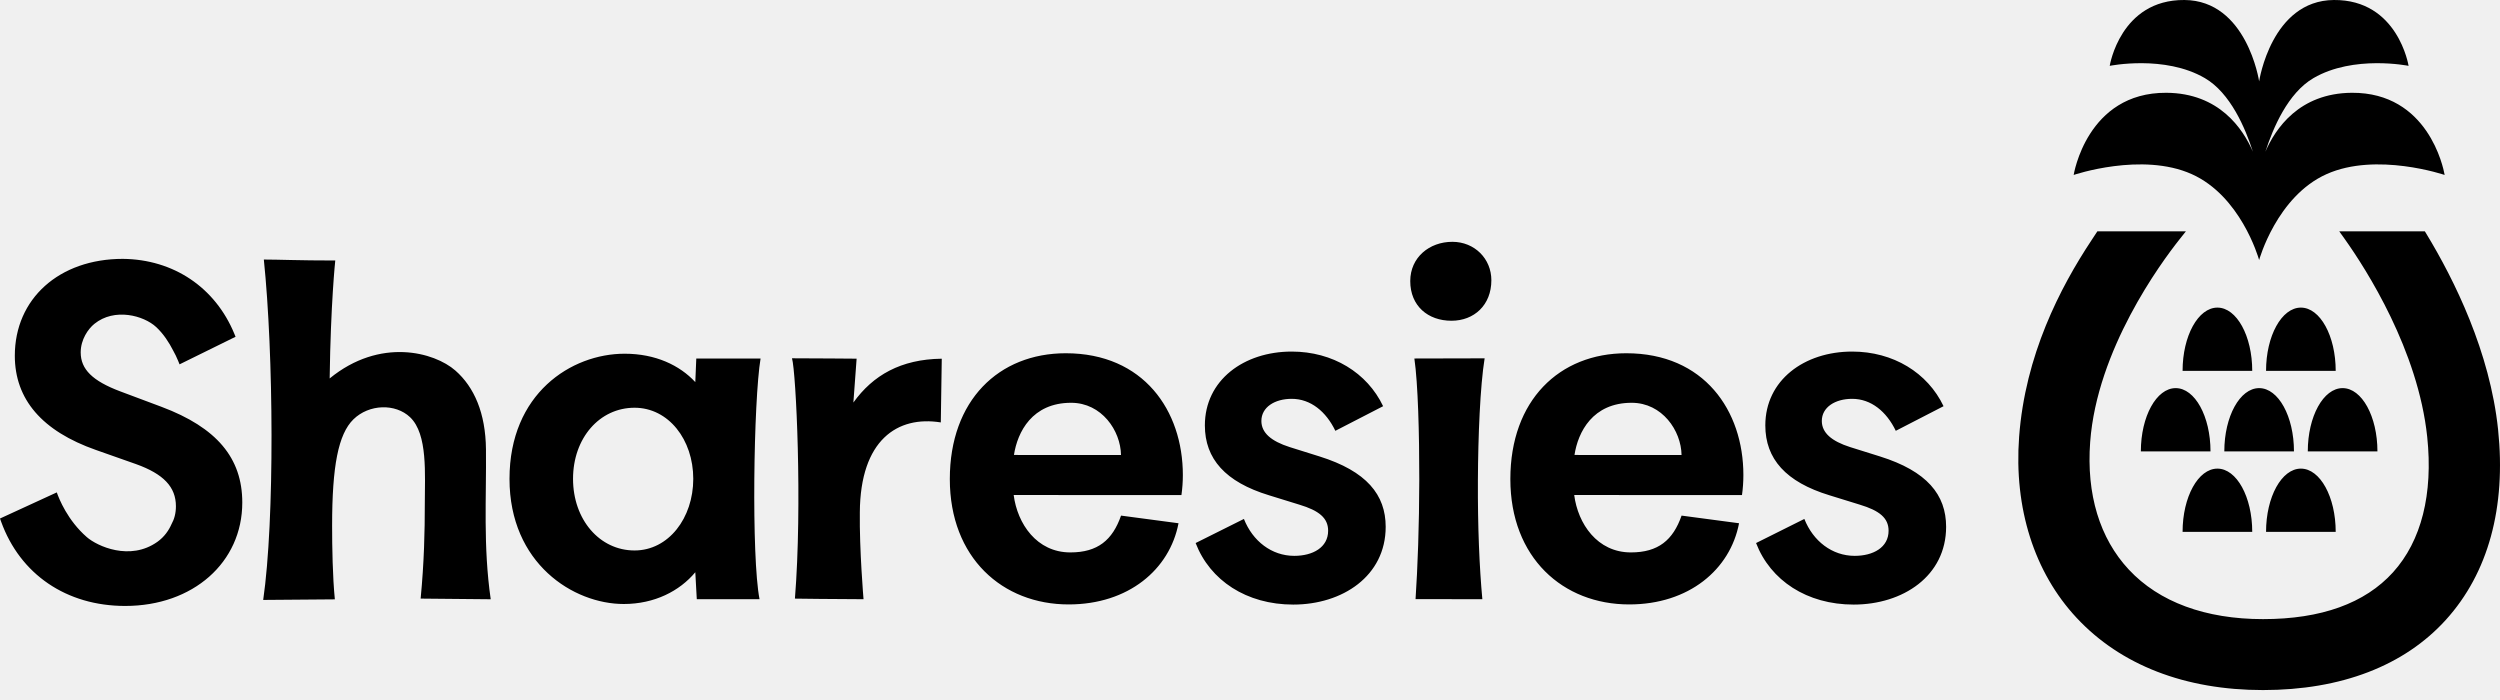
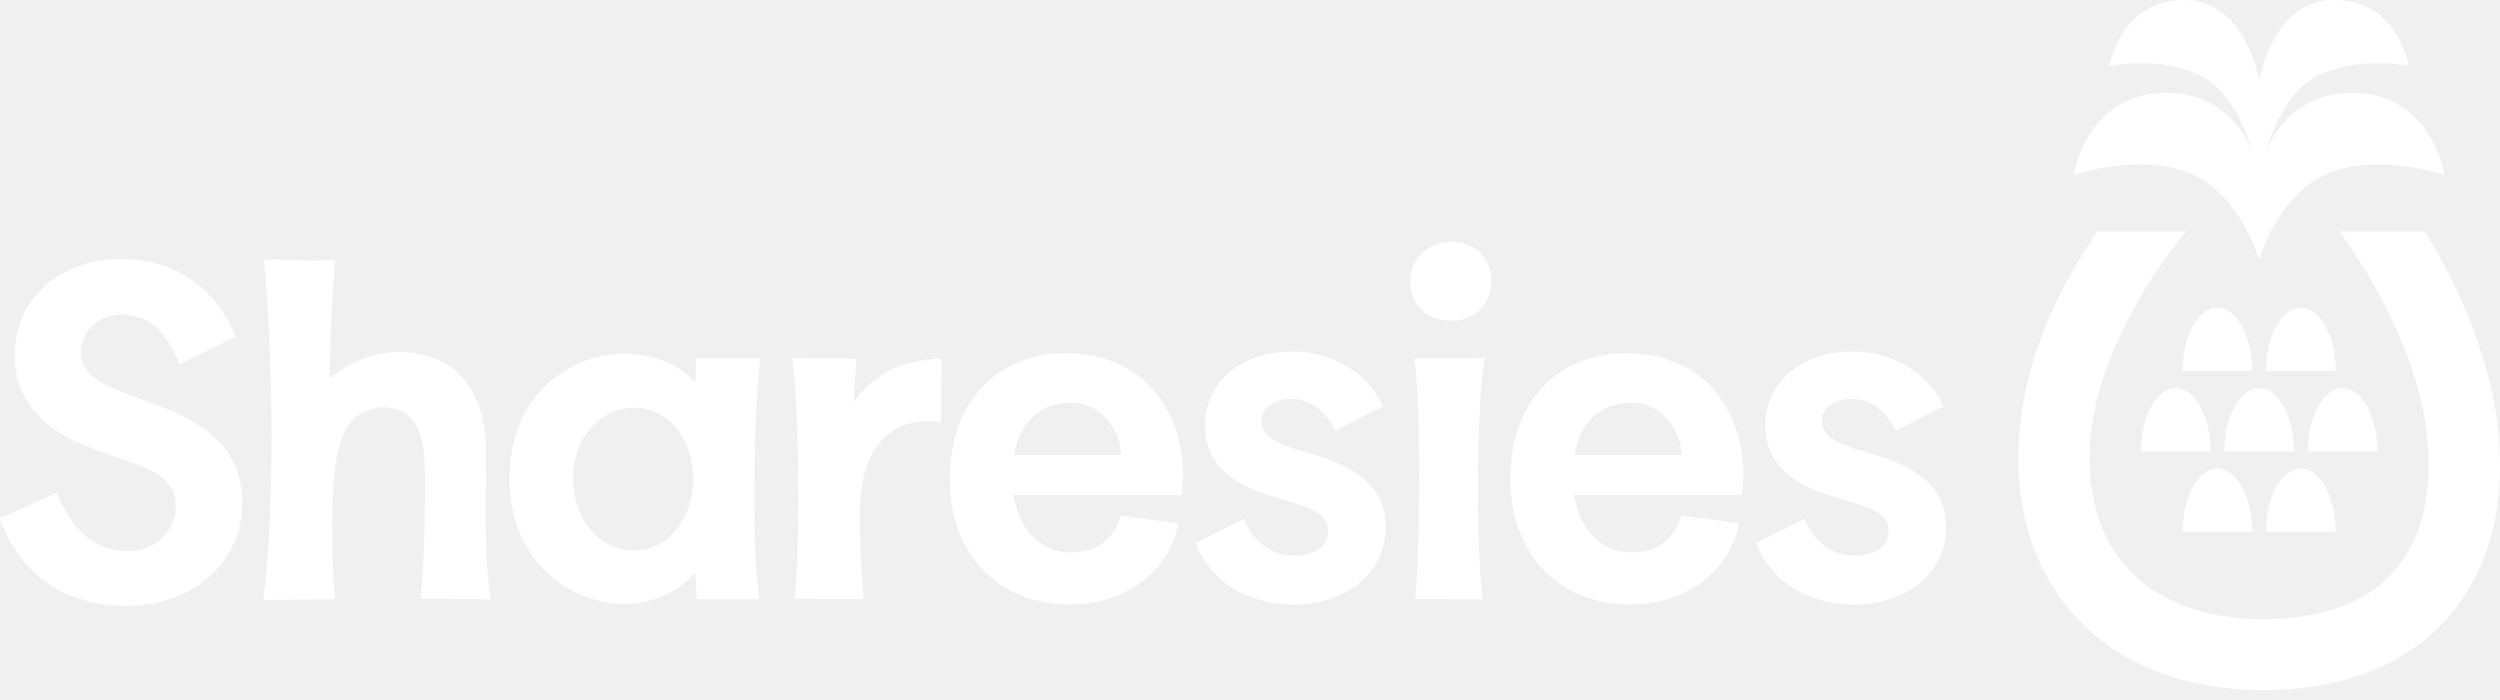
<svg xmlns="http://www.w3.org/2000/svg" height="42" viewBox="0 0 150 42" width="150">
-   <path d="M131.153 13.881L130.776 14.355C129.621 15.81 125.82 20.989 125.41 26.523C125.178 29.655 125.98 32.301 127.73 34.176C129.543 36.12 132.328 37.147 135.781 37.147C139.27 37.147 141.893 36.202 143.582 34.338C145.284 32.456 145.993 29.647 145.633 26.214C145.088 21.021 141.991 16.181 140.685 14.342L140.356 13.881H145.492L145.578 14.022C147.272 16.812 149.396 21.117 149.885 25.771C150.375 30.438 149.294 34.384 146.757 37.185C144.261 39.945 140.466 41.404 135.781 41.404C131.109 41.404 127.242 39.907 124.598 37.071C122.055 34.348 120.83 30.49 121.147 26.21C121.509 21.321 123.597 17.27 125.498 14.403L125.841 13.881H131.153ZM7.367 15.532C10.409 15.561 12.91 17.241 14.06 20.026L14.134 20.206L10.773 21.861L10.686 21.646C10.598 21.43 10.499 21.228 10.392 21.037C10.142 20.546 9.81 20.033 9.377 19.629C8.621 18.924 6.867 18.456 5.663 19.431C5.291 19.732 4.842 20.367 4.842 21.146C4.842 22.157 5.551 22.856 7.214 23.482L9.695 24.411C12.998 25.652 14.537 27.476 14.537 30.151C14.537 33.747 11.582 36.357 7.511 36.357C3.991 36.357 1.207 34.464 0.065 31.292L0 31.111L3.407 29.544C3.542 29.931 4.058 31.225 5.208 32.226C5.83 32.769 7.798 33.678 9.443 32.51C9.868 32.208 10.134 31.809 10.288 31.455C10.458 31.152 10.555 30.795 10.555 30.376C10.555 29.219 9.816 28.439 8.158 27.845L5.764 27.001C2.529 25.868 0.889 23.964 0.889 21.343C0.889 17.921 3.553 15.532 7.367 15.532ZM111.128 21.094C113.592 21.094 115.658 22.363 116.613 24.372L113.747 25.849C113.192 24.696 112.268 23.93 111.128 23.93C110.111 23.93 109.309 24.431 109.309 25.258C109.309 25.967 109.894 26.469 111.004 26.824L112.792 27.384C115.626 28.271 116.767 29.689 116.767 31.608C116.767 34.561 114.178 36.275 111.22 36.275C108.415 36.275 106.227 34.827 105.364 32.582L108.261 31.136C108.785 32.465 109.926 33.351 111.281 33.351C112.39 33.351 113.315 32.849 113.315 31.844C113.315 31.076 112.76 30.633 111.589 30.28L109.771 29.718C107.151 28.92 105.919 27.532 105.919 25.524C105.919 22.807 108.261 21.094 111.128 21.094ZM77.502 21.094C79.966 21.094 82.032 22.363 82.987 24.372L80.121 25.849C79.566 24.696 78.642 23.93 77.502 23.93C76.484 23.93 75.683 24.431 75.683 25.258C75.683 25.967 76.268 26.469 77.378 26.824L79.164 27.384C82 28.271 83.141 29.689 83.141 31.608C83.141 34.561 80.552 36.275 77.594 36.275C74.789 36.275 72.601 34.827 71.738 32.582L74.635 31.136C75.159 32.465 76.299 33.351 77.655 33.351C78.764 33.351 79.688 32.849 79.688 31.844C79.688 31.076 79.134 30.633 77.963 30.28L76.145 29.718C73.525 28.92 72.292 27.532 72.292 25.524C72.292 22.807 74.635 21.094 77.502 21.094ZM97.578 21.195C102.249 21.195 104.603 24.639 104.603 28.501C104.603 28.903 104.576 29.304 104.519 29.705L94.453 29.701C94.674 31.422 95.834 33.145 97.854 33.145C99.498 33.145 100.383 32.404 100.895 30.936L104.343 31.395C103.812 34.172 101.336 36.266 97.751 36.266C93.783 36.266 90.621 33.468 90.621 28.744C90.621 24.021 93.559 21.195 97.578 21.195ZM63.946 21.195C68.616 21.195 70.971 24.639 70.971 28.501C70.971 28.903 70.943 29.304 70.886 29.705L60.821 29.701C61.042 31.422 62.202 33.145 64.221 33.145C65.865 33.145 66.751 32.404 67.263 30.936L70.711 31.395C70.18 34.172 67.703 36.266 64.119 36.266C60.151 36.266 56.989 33.468 56.989 28.744C56.989 24.021 59.927 21.195 63.946 21.195ZM37.48 21.223C39.33 21.223 40.78 21.915 41.718 22.926L41.777 21.511H45.634C45.213 24.043 45.077 33.426 45.572 35.951H41.807L41.718 34.334C40.78 35.46 39.273 36.24 37.424 36.24C34.408 36.24 30.57 33.813 30.57 28.731C30.57 23.62 34.267 21.223 37.48 21.223ZM15.83 15.572C16.73 15.572 17.892 15.63 20.116 15.63C20.116 15.63 19.84 18.218 19.78 22.706C22.804 20.232 26.065 21.127 27.325 22.235C28.453 23.227 29.136 24.784 29.158 26.96C29.189 29.859 28.983 32.751 29.443 35.956L25.238 35.916C25.45 33.731 25.488 31.826 25.488 30.282C25.488 28.456 25.676 26.052 24.606 25.034C23.724 24.195 22.142 24.243 21.204 25.162C20.296 26.052 19.927 27.969 19.927 31.535C19.927 32.817 19.956 34.613 20.091 35.961C20.091 35.961 16.32 35.996 15.792 35.996C16.487 31.186 16.416 21.223 15.83 15.572ZM51.397 21.52C51.309 22.773 51.203 24.152 51.203 24.152C52.373 22.52 54.047 21.552 56.506 21.522L56.448 25.345C53.85 24.928 51.618 26.396 51.59 30.738C51.56 32.982 51.812 35.953 51.812 35.953C50.325 35.953 47.695 35.917 47.695 35.917C48.147 30.284 47.761 22.317 47.52 21.497C48.652 21.497 51.397 21.52 51.397 21.52ZM89.078 21.5C88.808 23.161 88.687 26.168 88.674 28.821C88.66 31.602 88.764 34.037 88.941 35.952L87.844 35.951C86.772 35.95 85.783 35.947 84.933 35.947C85.059 34.056 85.152 31.567 85.157 28.771C85.16 26.04 85.08 22.994 84.862 21.51L84.952 21.51C85.381 21.508 87.275 21.5 89.078 21.5ZM38.072 24.464C35.978 24.464 34.382 26.279 34.382 28.73C34.382 31.18 35.978 33.028 38.072 33.028C40.109 33.028 41.596 31.086 41.596 28.73C41.596 26.375 40.109 24.464 38.072 24.464ZM133.045 28.117C134.199 28.117 135.134 29.816 135.134 31.913H130.955C130.955 29.816 131.891 28.117 133.045 28.117ZM138.053 28.117C139.207 28.117 140.142 29.816 140.142 31.913H135.963C135.963 29.816 136.899 28.117 138.053 28.117ZM64.266 24.167C61.927 24.167 61.047 25.923 60.837 27.298L67.26 27.301C67.238 25.841 66.103 24.167 64.266 24.167ZM97.898 24.167C95.56 24.167 94.679 25.923 94.469 27.298L100.893 27.301C100.871 25.841 99.735 24.167 97.898 24.167ZM140.557 23.287C141.711 23.287 142.646 24.986 142.646 27.083H138.467C138.467 24.986 139.403 23.287 140.557 23.287ZM135.549 23.287C136.703 23.287 137.638 24.986 137.638 27.083H133.459C133.459 24.986 134.395 23.287 135.549 23.287ZM130.541 23.287C131.695 23.287 132.63 24.986 132.63 27.083H128.451C128.451 24.986 129.387 23.287 130.541 23.287ZM138.053 18.456C139.207 18.456 140.142 20.156 140.142 22.252H135.963C135.963 20.156 136.899 18.456 138.053 18.456ZM133.045 18.456C134.199 18.456 135.134 20.156 135.134 22.252H130.955C130.955 20.156 131.891 18.456 133.045 18.456ZM87.142 14.509C88.472 14.509 89.482 15.522 89.482 16.814C89.482 18.307 88.445 19.245 87.089 19.245C85.68 19.245 84.615 18.359 84.615 16.864C84.615 15.446 85.76 14.509 87.142 14.509ZM140.032 2.48828e-05C143.882 -0.028 144.515 3.951 144.515 3.951C144.515 3.951 141.216 3.28 138.805 4.688C137.276 5.58 136.379 7.681 135.924 9.101C136.517 7.727 137.947 5.586 141.113 5.567C145.681 5.542 146.601 10.066 146.673 10.468L146.678 10.497C146.678 10.497 142.584 9.105 139.591 10.449C136.6 11.79 135.551 15.593 135.548 15.601C135.483 15.372 134.409 11.751 131.507 10.449C128.514 9.105 124.42 10.497 124.42 10.497C124.42 10.497 125.205 5.54 129.983 5.567C133.15 5.586 134.58 7.727 135.173 9.101C134.719 7.681 133.822 5.58 132.293 4.688C129.881 3.28 126.583 3.951 126.583 3.951C126.583 3.951 127.215 -0.028 131.066 2.48828e-05C134.812 0.028 135.545 4.858 135.548 4.882C135.552 4.858 136.284 0.028 140.032 2.48828e-05Z" />
+   <path fill="#ffffff" d="M131.153 13.881L130.776 14.355C129.621 15.81 125.82 20.989 125.41 26.523C125.178 29.655 125.98 32.301 127.73 34.176C129.543 36.12 132.328 37.147 135.781 37.147C139.27 37.147 141.893 36.202 143.582 34.338C145.284 32.456 145.993 29.647 145.633 26.214C145.088 21.021 141.991 16.181 140.685 14.342L140.356 13.881H145.492L145.578 14.022C147.272 16.812 149.396 21.117 149.885 25.771C150.375 30.438 149.294 34.384 146.757 37.185C144.261 39.945 140.466 41.404 135.781 41.404C131.109 41.404 127.242 39.907 124.598 37.071C122.055 34.348 120.83 30.49 121.147 26.21C121.509 21.321 123.597 17.27 125.498 14.403L125.841 13.881H131.153ZM7.367 15.532C10.409 15.561 12.91 17.241 14.06 20.026L14.134 20.206L10.773 21.861L10.686 21.646C10.598 21.43 10.499 21.228 10.392 21.037C10.142 20.546 9.81 20.033 9.377 19.629C8.621 18.924 6.867 18.456 5.663 19.431C5.291 19.732 4.842 20.367 4.842 21.146C4.842 22.157 5.551 22.856 7.214 23.482L9.695 24.411C12.998 25.652 14.537 27.476 14.537 30.151C14.537 33.747 11.582 36.357 7.511 36.357C3.991 36.357 1.207 34.464 0.065 31.292L0 31.111L3.407 29.544C3.542 29.931 4.058 31.225 5.208 32.226C5.83 32.769 7.798 33.678 9.443 32.51C9.868 32.208 10.134 31.809 10.288 31.455C10.458 31.152 10.555 30.795 10.555 30.376C10.555 29.219 9.816 28.439 8.158 27.845L5.764 27.001C2.529 25.868 0.889 23.964 0.889 21.343C0.889 17.921 3.553 15.532 7.367 15.532ZM111.128 21.094C113.592 21.094 115.658 22.363 116.613 24.372L113.747 25.849C113.192 24.696 112.268 23.93 111.128 23.93C110.111 23.93 109.309 24.431 109.309 25.258C109.309 25.967 109.894 26.469 111.004 26.824L112.792 27.384C115.626 28.271 116.767 29.689 116.767 31.608C116.767 34.561 114.178 36.275 111.22 36.275C108.415 36.275 106.227 34.827 105.364 32.582L108.261 31.136C108.785 32.465 109.926 33.351 111.281 33.351C112.39 33.351 113.315 32.849 113.315 31.844C113.315 31.076 112.76 30.633 111.589 30.28L109.771 29.718C107.151 28.92 105.919 27.532 105.919 25.524C105.919 22.807 108.261 21.094 111.128 21.094ZM77.502 21.094C79.966 21.094 82.032 22.363 82.987 24.372L80.121 25.849C79.566 24.696 78.642 23.93 77.502 23.93C76.484 23.93 75.683 24.431 75.683 25.258C75.683 25.967 76.268 26.469 77.378 26.824L79.164 27.384C82 28.271 83.141 29.689 83.141 31.608C83.141 34.561 80.552 36.275 77.594 36.275C74.789 36.275 72.601 34.827 71.738 32.582L74.635 31.136C75.159 32.465 76.299 33.351 77.655 33.351C78.764 33.351 79.688 32.849 79.688 31.844C79.688 31.076 79.134 30.633 77.963 30.28L76.145 29.718C73.525 28.92 72.292 27.532 72.292 25.524C72.292 22.807 74.635 21.094 77.502 21.094ZM97.578 21.195C102.249 21.195 104.603 24.639 104.603 28.501C104.603 28.903 104.576 29.304 104.519 29.705L94.453 29.701C94.674 31.422 95.834 33.145 97.854 33.145C99.498 33.145 100.383 32.404 100.895 30.936L104.343 31.395C103.812 34.172 101.336 36.266 97.751 36.266C93.783 36.266 90.621 33.468 90.621 28.744C90.621 24.021 93.559 21.195 97.578 21.195ZM63.946 21.195C68.616 21.195 70.971 24.639 70.971 28.501C70.971 28.903 70.943 29.304 70.886 29.705L60.821 29.701C61.042 31.422 62.202 33.145 64.221 33.145C65.865 33.145 66.751 32.404 67.263 30.936L70.711 31.395C70.18 34.172 67.703 36.266 64.119 36.266C60.151 36.266 56.989 33.468 56.989 28.744C56.989 24.021 59.927 21.195 63.946 21.195ZM37.48 21.223C39.33 21.223 40.78 21.915 41.718 22.926L41.777 21.511H45.634C45.213 24.043 45.077 33.426 45.572 35.951H41.807L41.718 34.334C40.78 35.46 39.273 36.24 37.424 36.24C34.408 36.24 30.57 33.813 30.57 28.731C30.57 23.62 34.267 21.223 37.48 21.223ZM15.83 15.572C16.73 15.572 17.892 15.63 20.116 15.63C20.116 15.63 19.84 18.218 19.78 22.706C22.804 20.232 26.065 21.127 27.325 22.235C28.453 23.227 29.136 24.784 29.158 26.96C29.189 29.859 28.983 32.751 29.443 35.956L25.238 35.916C25.45 33.731 25.488 31.826 25.488 30.282C25.488 28.456 25.676 26.052 24.606 25.034C23.724 24.195 22.142 24.243 21.204 25.162C20.296 26.052 19.927 27.969 19.927 31.535C19.927 32.817 19.956 34.613 20.091 35.961C20.091 35.961 16.32 35.996 15.792 35.996C16.487 31.186 16.416 21.223 15.83 15.572ZM51.397 21.52C51.309 22.773 51.203 24.152 51.203 24.152C52.373 22.52 54.047 21.552 56.506 21.522L56.448 25.345C53.85 24.928 51.618 26.396 51.59 30.738C51.56 32.982 51.812 35.953 51.812 35.953C50.325 35.953 47.695 35.917 47.695 35.917C48.147 30.284 47.761 22.317 47.52 21.497C48.652 21.497 51.397 21.52 51.397 21.52ZM89.078 21.5C88.808 23.161 88.687 26.168 88.674 28.821C88.66 31.602 88.764 34.037 88.941 35.952L87.844 35.951C86.772 35.95 85.783 35.947 84.933 35.947C85.059 34.056 85.152 31.567 85.157 28.771C85.16 26.04 85.08 22.994 84.862 21.51L84.952 21.51C85.381 21.508 87.275 21.5 89.078 21.5ZM38.072 24.464C35.978 24.464 34.382 26.279 34.382 28.73C34.382 31.18 35.978 33.028 38.072 33.028C40.109 33.028 41.596 31.086 41.596 28.73C41.596 26.375 40.109 24.464 38.072 24.464ZM133.045 28.117C134.199 28.117 135.134 29.816 135.134 31.913H130.955C130.955 29.816 131.891 28.117 133.045 28.117ZM138.053 28.117C139.207 28.117 140.142 29.816 140.142 31.913H135.963C135.963 29.816 136.899 28.117 138.053 28.117ZM64.266 24.167C61.927 24.167 61.047 25.923 60.837 27.298L67.26 27.301C67.238 25.841 66.103 24.167 64.266 24.167ZM97.898 24.167C95.56 24.167 94.679 25.923 94.469 27.298L100.893 27.301C100.871 25.841 99.735 24.167 97.898 24.167ZM140.557 23.287C141.711 23.287 142.646 24.986 142.646 27.083H138.467C138.467 24.986 139.403 23.287 140.557 23.287ZM135.549 23.287C136.703 23.287 137.638 24.986 137.638 27.083H133.459C133.459 24.986 134.395 23.287 135.549 23.287ZM130.541 23.287C131.695 23.287 132.63 24.986 132.63 27.083H128.451C128.451 24.986 129.387 23.287 130.541 23.287ZM138.053 18.456C139.207 18.456 140.142 20.156 140.142 22.252H135.963C135.963 20.156 136.899 18.456 138.053 18.456ZM133.045 18.456C134.199 18.456 135.134 20.156 135.134 22.252H130.955C130.955 20.156 131.891 18.456 133.045 18.456ZM87.142 14.509C88.472 14.509 89.482 15.522 89.482 16.814C89.482 18.307 88.445 19.245 87.089 19.245C85.68 19.245 84.615 18.359 84.615 16.864C84.615 15.446 85.76 14.509 87.142 14.509ZM140.032 2.48828e-05C143.882 -0.028 144.515 3.951 144.515 3.951C144.515 3.951 141.216 3.28 138.805 4.688C137.276 5.58 136.379 7.681 135.924 9.101C136.517 7.727 137.947 5.586 141.113 5.567C145.681 5.542 146.601 10.066 146.673 10.468L146.678 10.497C146.678 10.497 142.584 9.105 139.591 10.449C136.6 11.79 135.551 15.593 135.548 15.601C135.483 15.372 134.409 11.751 131.507 10.449C128.514 9.105 124.42 10.497 124.42 10.497C124.42 10.497 125.205 5.54 129.983 5.567C133.15 5.586 134.58 7.727 135.173 9.101C134.719 7.681 133.822 5.58 132.293 4.688C129.881 3.28 126.583 3.951 126.583 3.951C126.583 3.951 127.215 -0.028 131.066 2.48828e-05C134.812 0.028 135.545 4.858 135.548 4.882C135.552 4.858 136.284 0.028 140.032 2.48828e-05Z" />
</svg>
